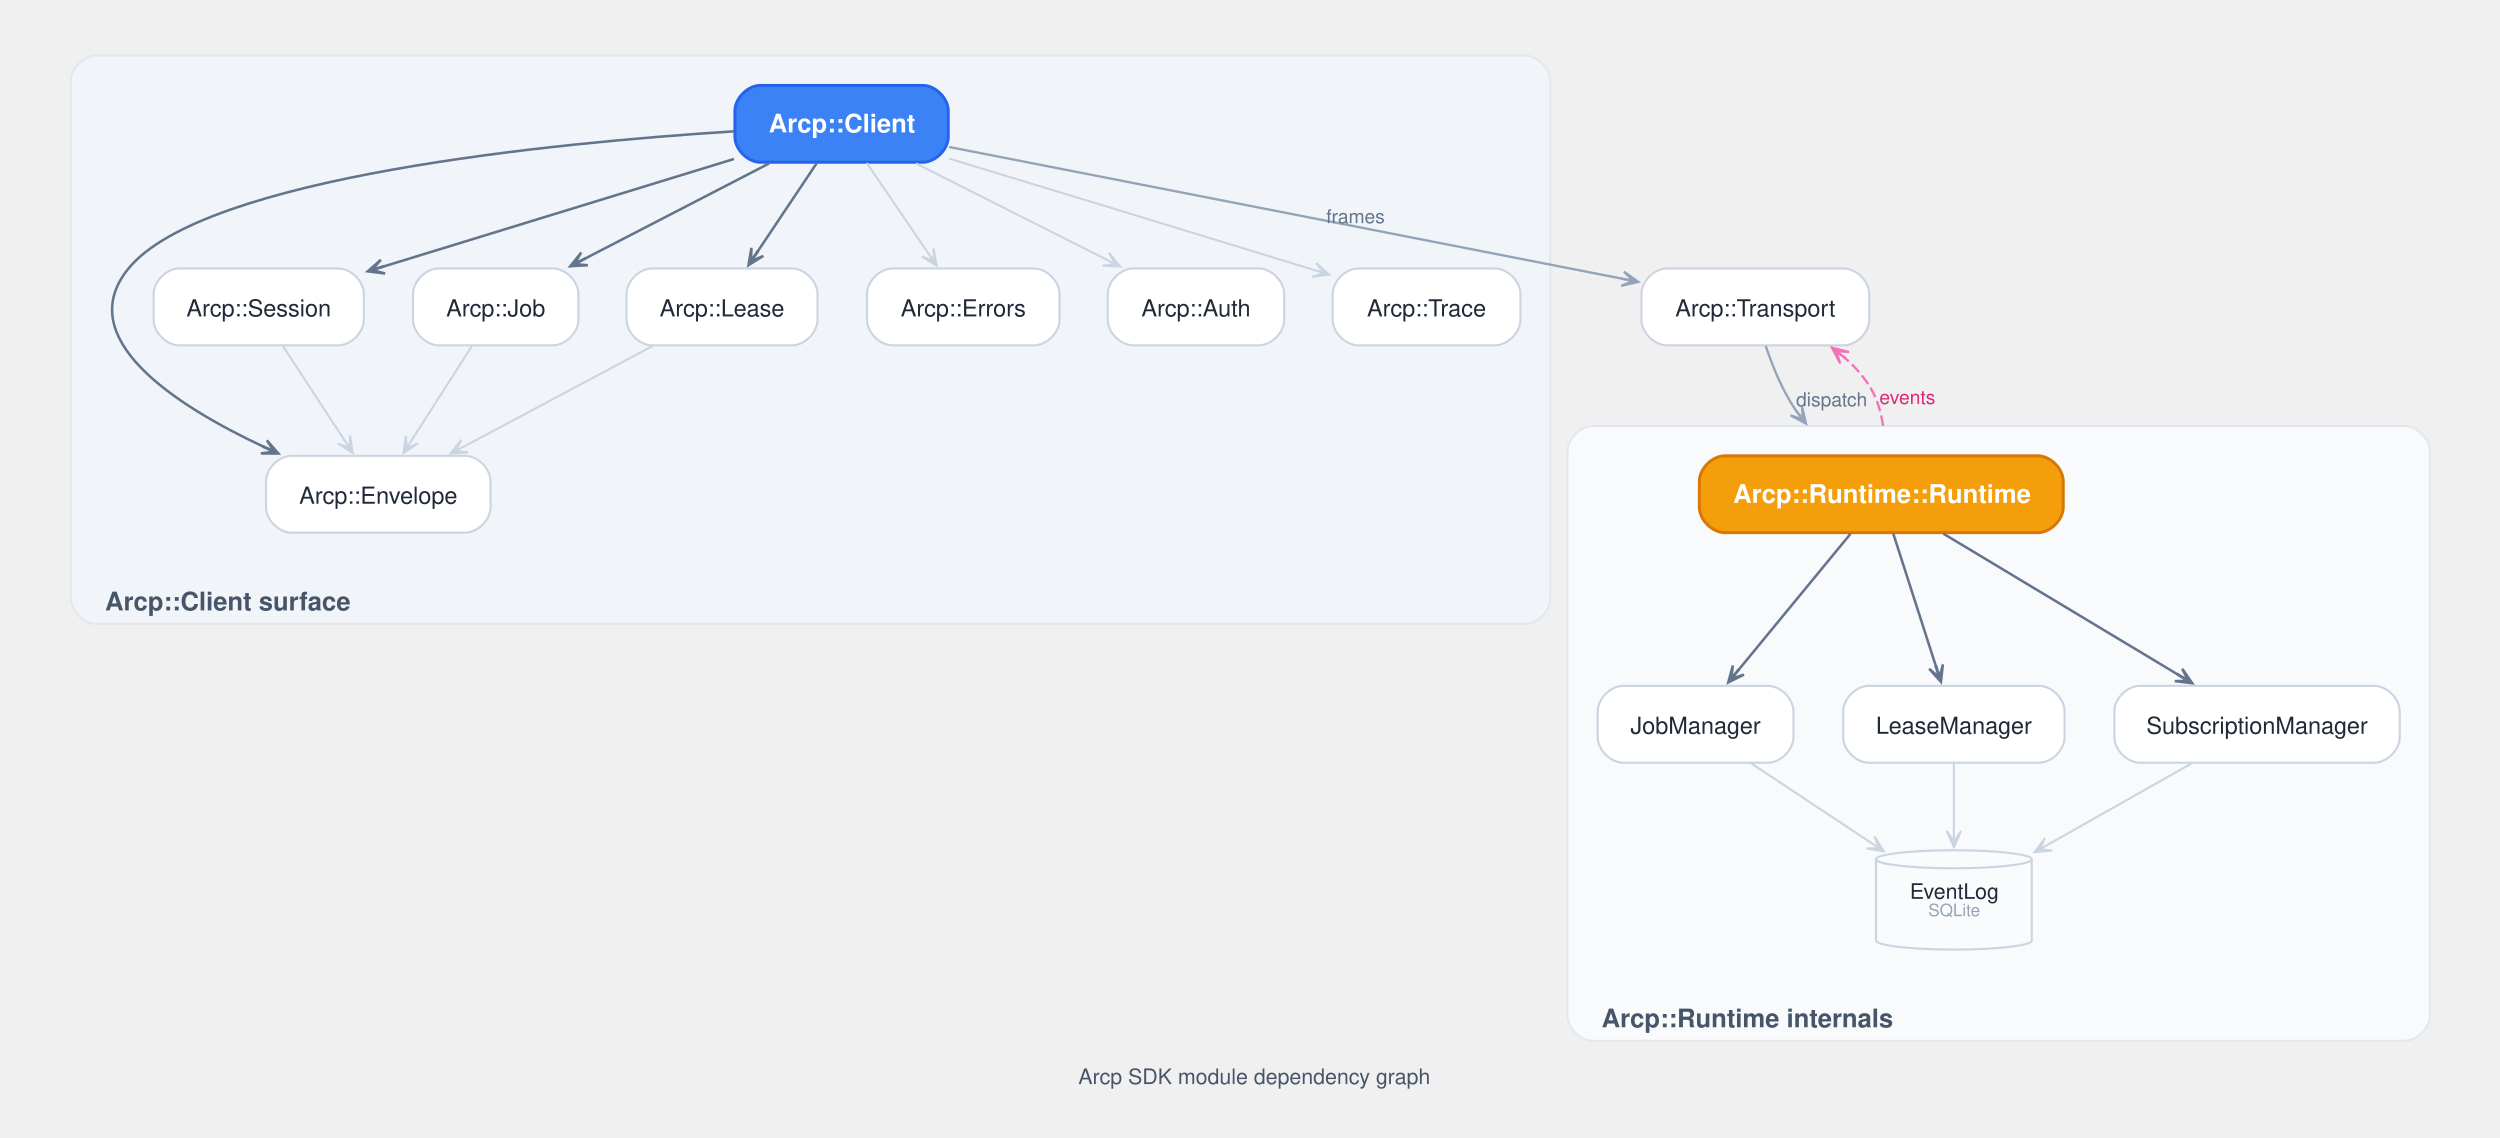
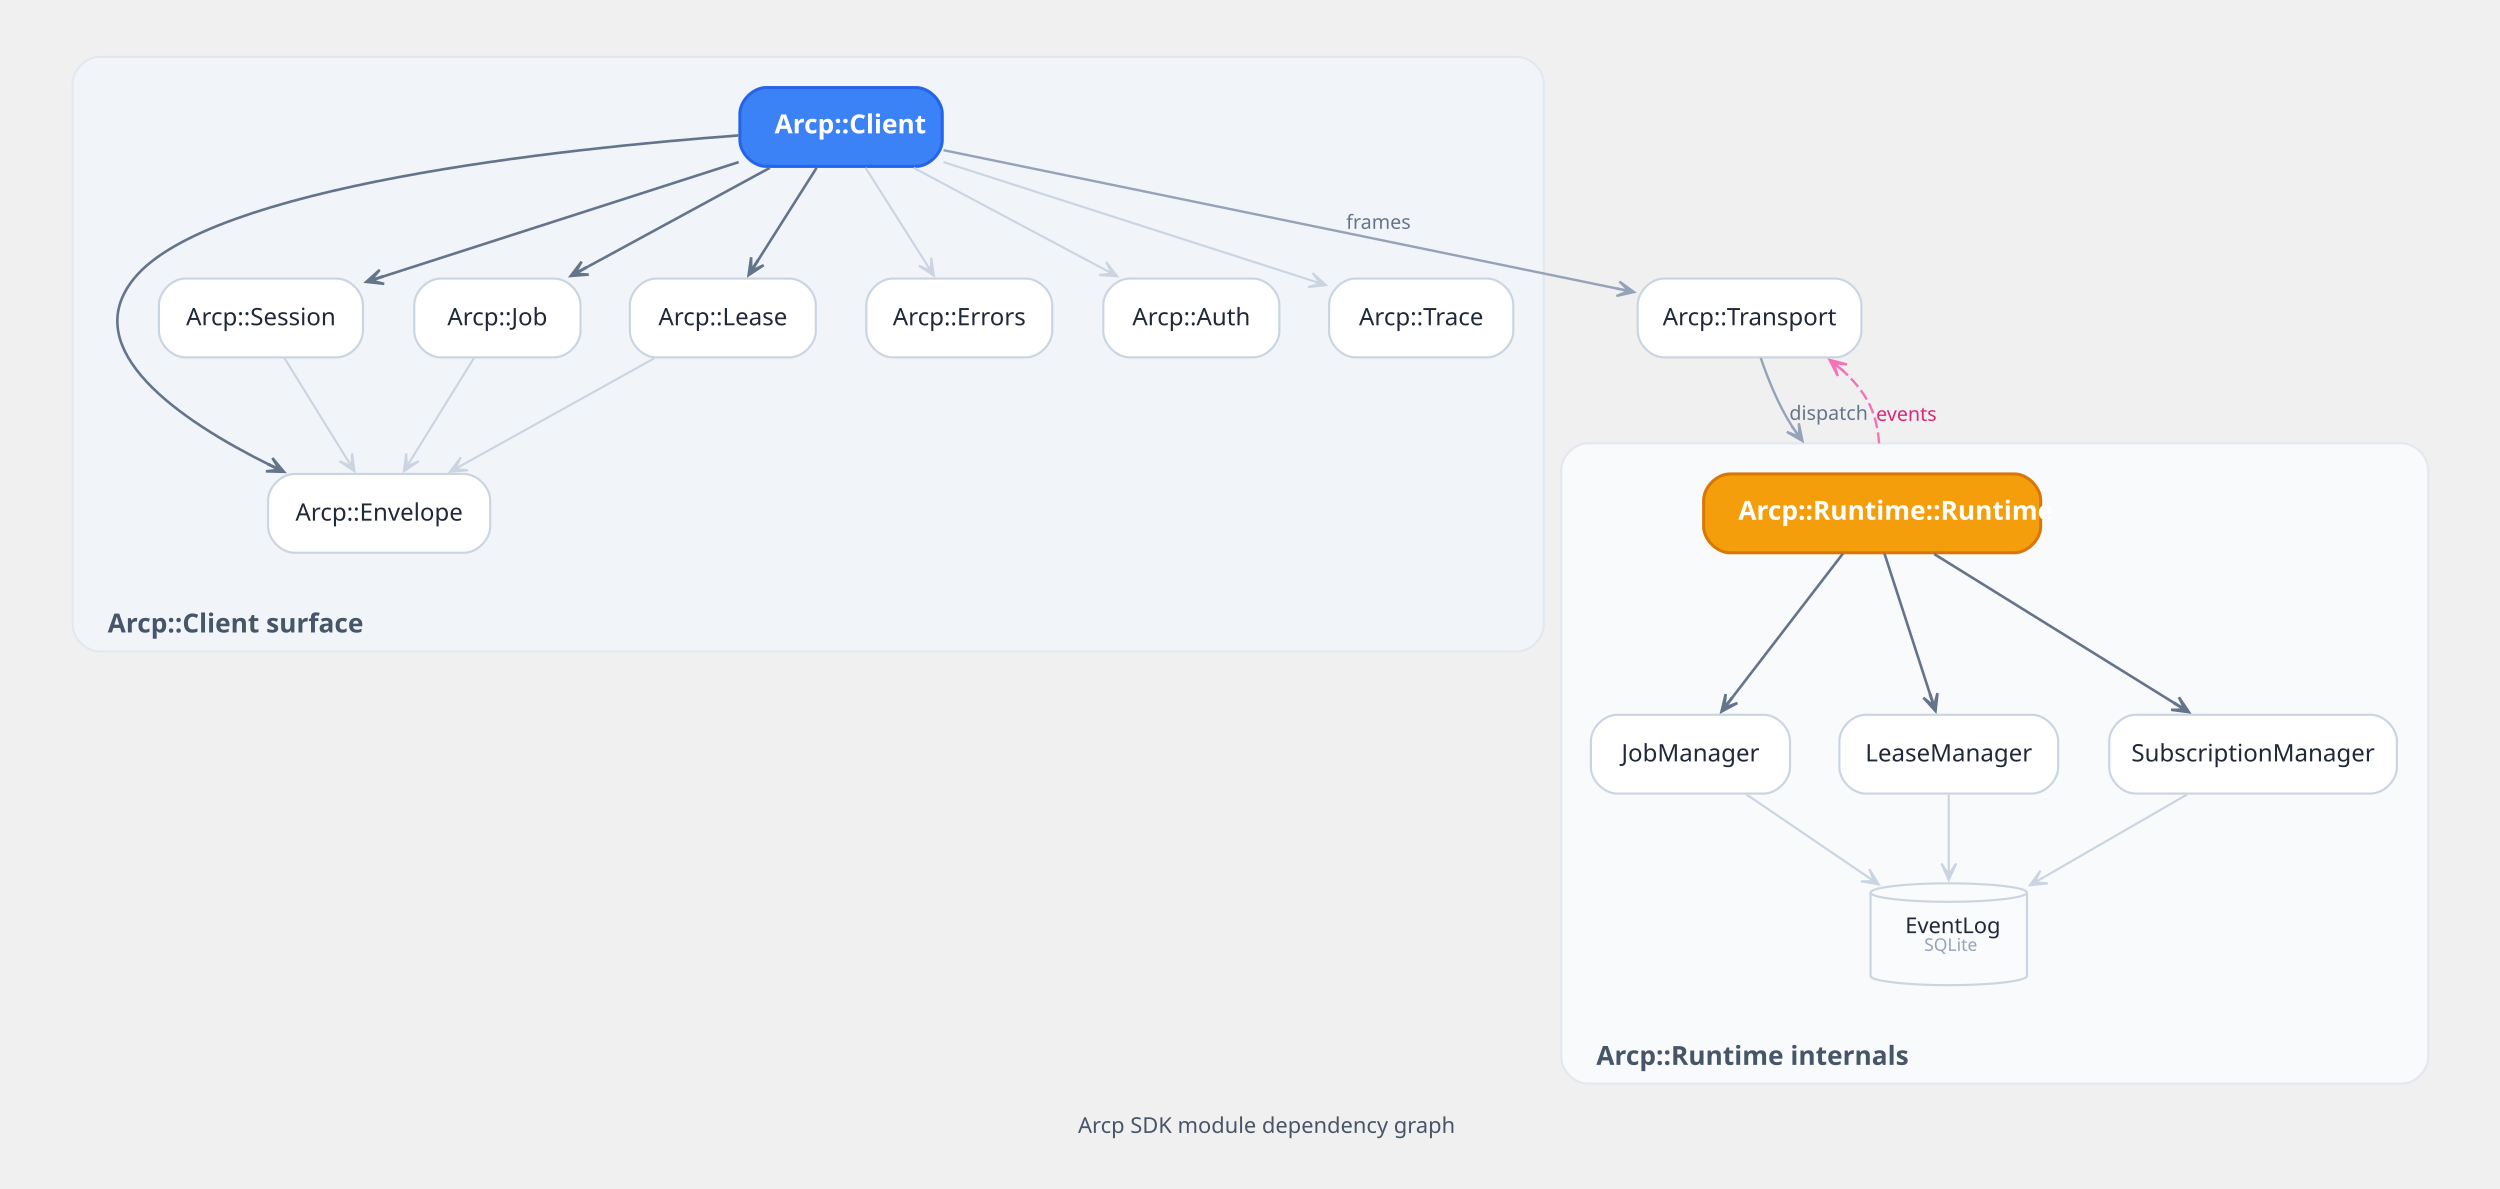
- <svg xmlns="http://www.w3.org/2000/svg" width="1171pt" height="533pt" viewBox="0.00 0.00 1171.00 533.00">
-   <g id="graph0" class="graph" transform="scale(1 1) rotate(0) translate(25.2 514.78)">
-     <text xml:space="preserve" text-anchor="start" x="479.88" y="-7" font-family="Helvetica,sans-Serif" font-size="10.00" fill="#475569">Arcp SDK module dependency graph</text>
+ <svg xmlns="http://www.w3.org/2000/svg" width="1142pt" height="543pt" viewBox="0.00 0.00 1142.00 543.00">
+   <g id="graph0" class="graph" transform="scale(1 1) rotate(0) translate(25.2 524.53)">
+     <text xml:space="preserve" text-anchor="start" x="467.25" y="-7" font-family="TT Commons Pro Trial" font-size="10.00" fill="#475569">Arcp SDK module dependency graph</text>
    <g id="clust1" class="cluster">
-       <path fill="#f1f5f9" stroke="#e2e8f0" d="M20,-222.53C20,-222.53 689,-222.53 689,-222.53 695,-222.53 701,-228.53 701,-234.53 701,-234.53 701,-476.78 701,-476.78 701,-482.78 695,-488.78 689,-488.78 689,-488.78 20,-488.78 20,-488.78 14,-488.78 8,-482.78 8,-476.78 8,-476.78 8,-234.53 8,-234.53 8,-228.53 14,-222.53 20,-222.53" />
-       <text xml:space="preserve" text-anchor="start" x="24" y="-228.88" font-family="Helvetica,sans-Serif" font-weight="bold" font-size="12.00" fill="#475569">Arcp::Client surface</text>
+       <path fill="#f1f5f9" stroke="#e2e8f0" d="M20,-227.03C20,-227.03 668,-227.03 668,-227.03 674,-227.03 680,-233.03 680,-239.03 680,-239.03 680,-486.53 680,-486.53 680,-492.53 674,-498.53 668,-498.53 668,-498.53 20,-498.53 20,-498.53 14,-498.53 8,-492.53 8,-486.53 8,-486.53 8,-239.03 8,-239.03 8,-233.03 14,-227.03 20,-227.03" />
+       <text xml:space="preserve" text-anchor="start" x="24" y="-235.63" font-family="TT Commons Pro Trial" font-weight="bold" font-size="12.00" fill="#475569">Arcp::Client surface</text>
    </g>
    <g id="clust2" class="cluster">
-       <path fill="#f8fafc" stroke="#e2e8f0" d="M721,-27.25C721,-27.25 1101,-27.25 1101,-27.25 1107,-27.25 1113,-33.25 1113,-39.25 1113,-39.25 1113,-303.28 1113,-303.28 1113,-309.28 1107,-315.28 1101,-315.28 1101,-315.28 721,-315.28 721,-315.28 715,-315.28 709,-309.28 709,-303.28 709,-303.28 709,-39.25 709,-39.25 709,-33.25 715,-27.25 721,-27.25" />
-       <text xml:space="preserve" text-anchor="start" x="725" y="-33.6" font-family="Helvetica,sans-Serif" font-weight="bold" font-size="12.00" fill="#475569">Arcp::Runtime internals</text>
+       <path fill="#f8fafc" stroke="#e2e8f0" d="M700,-29.5C700,-29.5 1072,-29.5 1072,-29.5 1078,-29.5 1084,-35.5 1084,-41.5 1084,-41.5 1084,-310.03 1084,-310.03 1084,-316.03 1078,-322.03 1072,-322.03 1072,-322.03 700,-322.03 700,-322.03 694,-322.03 688,-316.03 688,-310.03 688,-310.03 688,-41.5 688,-41.5 688,-35.5 694,-29.5 700,-29.5" />
+       <text xml:space="preserve" text-anchor="start" x="704" y="-38.1" font-family="TT Commons Pro Trial" font-weight="bold" font-size="12.00" fill="#475569">Arcp::Runtime internals</text>
    </g>
    <g id="node1" class="node">
-       <path fill="#3b82f6" stroke="#2563eb" stroke-width="1.4" d="M406.97,-474.78C406.97,-474.78 331.03,-474.78 331.03,-474.78 325.03,-474.78 319.03,-468.78 319.03,-462.78 319.03,-462.78 319.03,-450.78 319.03,-450.78 319.03,-444.78 325.03,-438.78 331.03,-438.78 331.03,-438.78 406.97,-438.78 406.97,-438.78 412.97,-438.78 418.97,-444.78 418.97,-450.78 418.97,-450.78 418.97,-462.78 418.97,-462.78 418.97,-468.78 412.97,-474.78 406.97,-474.78" />
-       <text xml:space="preserve" text-anchor="start" x="334.88" y="-452.75" font-family="Helvetica,sans-Serif" font-weight="bold" font-size="12.00" fill="white">Arcp::Client</text>
+       <path fill="#3b82f6" stroke="#2563eb" stroke-width="1.4" d="M393.22,-484.53C393.22,-484.53 324.78,-484.53 324.78,-484.53 318.78,-484.53 312.78,-478.53 312.78,-472.53 312.78,-472.53 312.78,-460.53 312.78,-460.53 312.78,-454.53 318.78,-448.53 324.78,-448.53 324.78,-448.53 393.22,-448.53 393.22,-448.53 399.22,-448.53 405.22,-454.53 405.22,-460.53 405.22,-460.53 405.22,-472.53 405.22,-472.53 405.22,-478.53 399.22,-484.53 393.22,-484.53" />
+       <text xml:space="preserve" text-anchor="start" x="328.62" y="-463.63" font-family="TT Commons Pro Trial" font-weight="bold" font-size="12.00" fill="white">Arcp::Client</text>
    </g>
    <g id="node2" class="node">
-       <path fill="white" stroke="#cbd5e1" d="M192.59,-301.28C192.59,-301.28 111.41,-301.28 111.41,-301.28 105.41,-301.28 99.41,-295.28 99.41,-289.28 99.41,-289.28 99.41,-277.28 99.41,-277.28 99.41,-271.28 105.41,-265.28 111.41,-265.28 111.41,-265.28 192.59,-265.28 192.59,-265.28 198.59,-265.28 204.59,-271.28 204.59,-277.28 204.59,-277.28 204.59,-289.28 204.59,-289.28 204.59,-295.28 198.59,-301.28 192.59,-301.28" />
-       <text xml:space="preserve" text-anchor="middle" x="152" y="-278.83" font-family="Helvetica,sans-Serif" font-size="11.00" fill="#1f2937">Arcp::Envelope</text>
+       <path fill="white" stroke="#cbd5e1" d="M186.72,-308.03C186.72,-308.03 109.28,-308.03 109.28,-308.03 103.28,-308.03 97.28,-302.03 97.28,-296.03 97.28,-296.03 97.28,-284.03 97.28,-284.03 97.28,-278.03 103.28,-272.03 109.28,-272.03 109.28,-272.03 186.72,-272.03 186.72,-272.03 192.72,-272.03 198.72,-278.03 198.72,-284.03 198.72,-284.03 198.72,-296.03 198.72,-296.03 198.72,-302.03 192.72,-308.03 186.72,-308.03" />
+       <text xml:space="preserve" text-anchor="middle" x="148" y="-286.7" font-family="TT Commons Pro Trial" font-size="11.00" fill="#1f2937">Arcp::Envelope</text>
    </g>
    <g id="edge3" class="edge">
-       <path fill="none" stroke="#64748b" stroke-width="1.2" d="M318.62,-453.27C234.29,-447.91 70.29,-432.07 35,-389.03 8.37,-356.55 56.17,-325.22 98.46,-305.43" />
-       <polygon fill="#64748b" stroke="#64748b" stroke-width="1.2" points="105.21,-302.35 99.79,-308.53 103.17,-303.39 98.43,-305.55 98.39,-305.46 98.35,-305.37 103.09,-303.21 96.99,-302.39 105.21,-302.35" />
+       <path fill="none" stroke="#64748b" stroke-width="1.2" d="M312.18,-462.67C231.18,-456.64 70.25,-439.52 36,-397.28 9.68,-364.81 56.99,-332.47 97.99,-312.15" />
+       <polygon fill="#64748b" stroke="#64748b" stroke-width="1.2" points="104.5,-309.01 99.21,-315.31 102.48,-310.1 97.79,-312.36 97.74,-312.27 97.7,-312.18 102.39,-309.92 96.28,-309.23 104.5,-309.01" />
    </g>
    <g id="node3" class="node">
-       <path fill="white" stroke="#cbd5e1" d="M133.22,-389.03C133.22,-389.03 58.79,-389.03 58.79,-389.03 52.78,-389.03 46.78,-383.03 46.78,-377.03 46.78,-377.03 46.78,-365.03 46.78,-365.03 46.78,-359.03 52.78,-353.03 58.78,-353.03 58.78,-353.03 133.22,-353.03 133.22,-353.03 139.22,-353.03 145.22,-359.03 145.22,-365.03 145.22,-365.03 145.22,-377.03 145.22,-377.03 145.22,-383.03 139.22,-389.03 133.22,-389.03" />
-       <text xml:space="preserve" text-anchor="middle" x="96" y="-366.58" font-family="Helvetica,sans-Serif" font-size="11.00" fill="#1f2937">Arcp::Session</text>
+       <path fill="white" stroke="#cbd5e1" d="M128.59,-397.28C128.59,-397.28 59.41,-397.28 59.41,-397.28 53.41,-397.28 47.41,-391.28 47.41,-385.28 47.41,-385.28 47.41,-373.28 47.41,-373.28 47.41,-367.28 53.41,-361.28 59.41,-361.28 59.41,-361.28 128.59,-361.28 128.59,-361.28 134.59,-361.28 140.59,-367.28 140.59,-373.28 140.59,-373.28 140.59,-385.28 140.59,-385.28 140.59,-391.28 134.59,-397.28 128.59,-397.28" />
+       <text xml:space="preserve" text-anchor="middle" x="94" y="-375.95" font-family="TT Commons Pro Trial" font-size="11.00" fill="#1f2937">Arcp::Session</text>
    </g>
    <g id="edge4" class="edge">
-       <path fill="none" stroke="#64748b" stroke-width="1.2" d="M318.61,-440.32C272,-426.02 202.76,-404.78 153.9,-389.79" />
-       <polygon fill="#64748b" stroke="#64748b" stroke-width="1.2" points="147.03,-387.69 155.19,-386.66 149.25,-388.26 154.23,-389.79 154.2,-389.89 154.17,-389.98 149.19,-388.45 153.21,-393.11 147.03,-387.69" />
+       <path fill="none" stroke="#64748b" stroke-width="1.2" d="M312.23,-450.49C266.68,-435.83 197.43,-413.55 149.19,-398.04" />
+       <polygon fill="#64748b" stroke="#64748b" stroke-width="1.2" points="142.14,-395.77 150.31,-394.85 144.34,-396.37 149.31,-397.97 149.28,-398.06 149.24,-398.16 144.28,-396.56 148.24,-401.27 142.14,-395.77" />
    </g>
    <g id="node4" class="node">
-       <path fill="white" stroke="#cbd5e1" d="M233.72,-389.03C233.72,-389.03 180.28,-389.03 180.28,-389.03 174.28,-389.03 168.28,-383.03 168.28,-377.03 168.28,-377.03 168.28,-365.03 168.28,-365.03 168.28,-359.03 174.28,-353.03 180.28,-353.03 180.28,-353.03 233.72,-353.03 233.72,-353.03 239.72,-353.03 245.72,-359.03 245.72,-365.03 245.72,-365.03 245.72,-377.03 245.72,-377.03 245.72,-383.03 239.72,-389.03 233.72,-389.03" />
-       <text xml:space="preserve" text-anchor="middle" x="207" y="-366.58" font-family="Helvetica,sans-Serif" font-size="11.00" fill="#1f2937">Arcp::Job</text>
+       <path fill="white" stroke="#cbd5e1" d="M227.97,-397.28C227.97,-397.28 176.03,-397.28 176.03,-397.28 170.03,-397.28 164.03,-391.28 164.03,-385.28 164.03,-385.28 164.03,-373.28 164.03,-373.28 164.03,-367.28 170.03,-361.28 176.03,-361.28 176.03,-361.28 227.97,-361.28 227.97,-361.28 233.97,-361.28 239.97,-367.28 239.97,-373.28 239.97,-373.28 239.97,-385.28 239.97,-385.28 239.97,-391.28 233.97,-397.28 227.97,-397.28" />
+       <text xml:space="preserve" text-anchor="middle" x="202" y="-375.95" font-family="TT Commons Pro Trial" font-size="11.00" fill="#1f2937">Arcp::Job</text>
    </g>
    <g id="edge5" class="edge">
-       <path fill="none" stroke="#64748b" stroke-width="1.2" d="M335.04,-438.22C309.79,-425.17 275.21,-407.29 248.35,-393.41" />
-       <polygon fill="#64748b" stroke="#64748b" stroke-width="1.2" points="241.94,-390.09 250.15,-390.54 244.02,-391.05 248.65,-393.45 248.6,-393.54 248.55,-393.62 243.92,-391.23 247.05,-396.53 241.94,-390.09" />
+       <path fill="none" stroke="#64748b" stroke-width="1.2" d="M326.47,-447.87C301.97,-434.56 268.24,-416.25 242.08,-402.04" />
+       <polygon fill="#64748b" stroke="#64748b" stroke-width="1.2" points="235.5,-398.47 243.71,-399.09 237.56,-399.48 242.14,-401.96 242.1,-402.05 242.05,-402.14 237.47,-399.65 240.49,-405.02 235.5,-398.47" />
    </g>
    <g id="node5" class="node">
-       <path fill="white" stroke="#cbd5e1" d="M345.72,-389.03C345.72,-389.03 280.28,-389.03 280.28,-389.03 274.28,-389.03 268.28,-383.03 268.28,-377.03 268.28,-377.03 268.28,-365.03 268.28,-365.03 268.28,-359.03 274.28,-353.03 280.28,-353.03 280.28,-353.03 345.72,-353.03 345.72,-353.03 351.72,-353.03 357.72,-359.03 357.72,-365.03 357.72,-365.03 357.72,-377.03 357.72,-377.03 357.72,-383.03 351.72,-389.03 345.72,-389.03" />
-       <text xml:space="preserve" text-anchor="middle" x="313" y="-366.58" font-family="Helvetica,sans-Serif" font-size="11.00" fill="#1f2937">Arcp::Lease</text>
+       <path fill="white" stroke="#cbd5e1" d="M335.47,-397.28C335.47,-397.28 274.53,-397.28 274.53,-397.28 268.53,-397.28 262.53,-391.28 262.53,-385.28 262.53,-385.28 262.53,-373.28 262.53,-373.28 262.53,-367.28 268.53,-361.28 274.53,-361.28 274.53,-361.28 335.47,-361.28 335.47,-361.28 341.47,-361.28 347.47,-367.28 347.47,-373.28 347.47,-373.28 347.47,-385.28 347.47,-385.28 347.47,-391.28 341.47,-397.28 335.47,-397.28" />
+       <text xml:space="preserve" text-anchor="middle" x="305" y="-375.95" font-family="TT Commons Pro Trial" font-size="11.00" fill="#1f2937">Arcp::Lease</text>
    </g>
    <g id="edge6" class="edge">
-       <path fill="none" stroke="#64748b" stroke-width="1.2" d="M357.4,-438.43C349.29,-426.3 338.35,-409.93 329.35,-396.49" />
-       <polygon fill="#64748b" stroke="#64748b" stroke-width="1.2" points="325.4,-390.58 332.38,-394.93 326.76,-392.42 329.65,-396.76 329.57,-396.81 329.49,-396.87 326.59,-392.53 326.76,-398.69 325.4,-390.58" />
+       <path fill="none" stroke="#64748b" stroke-width="1.2" d="M347.81,-447.87C339.94,-435.44 329.3,-418.64 320.6,-404.9" />
+       <polygon fill="#64748b" stroke="#64748b" stroke-width="1.2" points="316.77,-398.86 323.64,-403.39 318.08,-400.74 320.87,-405.15 320.79,-405.2 320.7,-405.25 317.91,-400.85 317.93,-407.01 316.77,-398.86" />
    </g>
    <g id="node6" class="node">
-       <path fill="white" stroke="#cbd5e1" d="M459.09,-389.03C459.09,-389.03 392.91,-389.03 392.91,-389.03 386.91,-389.03 380.91,-383.03 380.91,-377.03 380.91,-377.03 380.91,-365.03 380.91,-365.03 380.91,-359.03 386.91,-353.03 392.91,-353.03 392.91,-353.03 459.09,-353.03 459.09,-353.03 465.09,-353.03 471.09,-359.03 471.09,-365.03 471.09,-365.03 471.09,-377.03 471.09,-377.03 471.09,-383.03 465.09,-389.03 459.09,-389.03" />
-       <text xml:space="preserve" text-anchor="middle" x="426" y="-366.58" font-family="Helvetica,sans-Serif" font-size="11.00" fill="#1f2937">Arcp::Errors</text>
+       <path fill="white" stroke="#cbd5e1" d="M443.47,-397.28C443.47,-397.28 382.53,-397.28 382.53,-397.28 376.53,-397.28 370.53,-391.28 370.53,-385.28 370.53,-385.28 370.53,-373.28 370.53,-373.28 370.53,-367.28 376.53,-361.28 382.53,-361.28 382.53,-361.28 443.47,-361.28 443.47,-361.28 449.47,-361.28 455.47,-367.28 455.47,-373.28 455.47,-373.28 455.47,-385.28 455.47,-385.28 455.47,-391.28 449.47,-397.28 443.47,-397.28" />
+       <text xml:space="preserve" text-anchor="middle" x="413" y="-375.95" font-family="TT Commons Pro Trial" font-size="11.00" fill="#1f2937">Arcp::Errors</text>
    </g>
    <g id="edge10" class="edge">
-       <path fill="none" stroke="#cbd5e1" d="M380.81,-438.43C389.06,-426.3 400.2,-409.93 409.35,-396.49" />
-       <polygon fill="#cbd5e1" stroke="#cbd5e1" points="413.52,-390.37 412.09,-398.47 412.09,-392.46 409.3,-396.57 409.3,-396.57 409.3,-396.57 412.09,-392.46 406.51,-394.67 413.52,-390.37" />
+       <path fill="none" stroke="#cbd5e1" d="M370.19,-447.87C378.06,-435.44 388.7,-418.64 397.4,-404.9" />
+       <polygon fill="#cbd5e1" stroke="#cbd5e1" points="401.36,-398.66 400.2,-406.8 400,-400.8 397.34,-404.99 397.34,-404.99 397.34,-404.99 400,-400.8 394.49,-403.19 401.36,-398.66" />
    </g>
    <g id="node7" class="node">
-       <path fill="white" stroke="#cbd5e1" d="M564.34,-389.03C564.34,-389.03 505.66,-389.03 505.66,-389.03 499.66,-389.03 493.66,-383.03 493.66,-377.03 493.66,-377.03 493.66,-365.03 493.66,-365.03 493.66,-359.03 499.66,-353.03 505.66,-353.03 505.66,-353.03 564.34,-353.03 564.34,-353.03 570.34,-353.03 576.34,-359.03 576.34,-365.03 576.34,-365.03 576.34,-377.03 576.34,-377.03 576.34,-383.03 570.34,-389.03 564.34,-389.03" />
-       <text xml:space="preserve" text-anchor="middle" x="535" y="-366.58" font-family="Helvetica,sans-Serif" font-size="11.00" fill="#1f2937">Arcp::Auth</text>
+       <path fill="white" stroke="#cbd5e1" d="M547.22,-397.28C547.22,-397.28 490.78,-397.28 490.78,-397.28 484.78,-397.28 478.78,-391.28 478.78,-385.28 478.78,-385.28 478.78,-373.28 478.78,-373.28 478.78,-367.28 484.78,-361.28 490.78,-361.28 490.78,-361.28 547.22,-361.28 547.22,-361.28 553.22,-361.28 559.22,-367.28 559.22,-373.28 559.22,-373.28 559.22,-385.28 559.22,-385.28 559.22,-391.28 553.22,-397.28 547.22,-397.28" />
+       <text xml:space="preserve" text-anchor="middle" x="519" y="-375.95" font-family="TT Commons Pro Trial" font-size="11.00" fill="#1f2937">Arcp::Auth</text>
    </g>
    <g id="edge11" class="edge">
-       <path fill="none" stroke="#cbd5e1" d="M403.8,-438.22C429.78,-425.11 465.41,-407.14 492.98,-393.23" />
-       <polygon fill="#cbd5e1" stroke="#cbd5e1" points="499.44,-389.97 494.27,-396.36 497.18,-391.11 492.75,-393.35 492.75,-393.35 492.75,-393.35 497.18,-391.11 491.23,-390.33 499.44,-389.97" />
+       <path fill="none" stroke="#cbd5e1" d="M392.15,-447.87C417.23,-434.51 451.79,-416.09 478.5,-401.86" />
+       <polygon fill="#cbd5e1" stroke="#cbd5e1" points="485.09,-398.35 480.06,-404.85 482.85,-399.54 478.47,-401.87 478.47,-401.87 478.47,-401.87 482.85,-399.54 476.88,-398.9 485.09,-398.35" />
    </g>
    <g id="node8" class="node">
-       <path fill="white" stroke="#cbd5e1" d="M674.97,-389.03C674.97,-389.03 611.03,-389.03 611.03,-389.03 605.03,-389.03 599.03,-383.03 599.03,-377.03 599.03,-377.03 599.03,-365.03 599.03,-365.03 599.03,-359.03 605.03,-353.03 611.03,-353.03 611.03,-353.03 674.97,-353.03 674.97,-353.03 680.97,-353.03 686.97,-359.03 686.97,-365.03 686.97,-365.03 686.97,-377.03 686.97,-377.03 686.97,-383.03 680.97,-389.03 674.97,-389.03" />
-       <text xml:space="preserve" text-anchor="middle" x="643" y="-366.58" font-family="Helvetica,sans-Serif" font-size="11.00" fill="#1f2937">Arcp::Trace</text>
+       <path fill="white" stroke="#cbd5e1" d="M654.09,-397.28C654.09,-397.28 593.91,-397.28 593.91,-397.28 587.91,-397.28 581.91,-391.28 581.91,-385.28 581.91,-385.28 581.91,-373.28 581.91,-373.28 581.91,-367.28 587.91,-361.28 593.91,-361.28 593.91,-361.28 654.09,-361.28 654.09,-361.28 660.09,-361.28 666.09,-367.28 666.09,-373.28 666.09,-373.28 666.09,-385.28 666.09,-385.28 666.09,-391.28 660.09,-397.28 654.09,-397.28" />
+       <text xml:space="preserve" text-anchor="middle" x="624" y="-375.95" font-family="TT Commons Pro Trial" font-size="11.00" fill="#1f2937">Arcp::Trace</text>
    </g>
    <g id="edge12" class="edge">
-       <path fill="none" stroke="#cbd5e1" d="M419.47,-440.46C463.87,-426.97 530.24,-406.76 588,-389.03 588.75,-388.8 589.51,-388.57 590.27,-388.33" />
-       <polygon fill="#cbd5e1" stroke="#cbd5e1" points="597.41,-386.14 591.24,-391.57 594.99,-386.88 590.24,-388.34 590.24,-388.34 590.24,-388.34 594.99,-386.88 589.25,-385.11 597.41,-386.14" />
+       <path fill="none" stroke="#cbd5e1" d="M405.77,-450.49C452.82,-435.35 525.16,-412.08 573.5,-396.53" />
+       <polygon fill="#cbd5e1" stroke="#cbd5e1" points="580.48,-394.28 574.37,-399.79 578.07,-395.06 573.34,-396.58 573.34,-396.58 573.34,-396.58 578.07,-395.06 572.3,-393.37 580.48,-394.28" />
    </g>
    <g id="node9" class="node">
-       <path fill="white" stroke="#cbd5e1" d="M838.34,-389.03C838.34,-389.03 755.66,-389.03 755.66,-389.03 749.66,-389.03 743.66,-383.03 743.66,-377.03 743.66,-377.03 743.66,-365.03 743.66,-365.03 743.66,-359.03 749.66,-353.03 755.66,-353.03 755.66,-353.03 838.34,-353.03 838.34,-353.03 844.34,-353.03 850.34,-359.03 850.34,-365.03 850.34,-365.03 850.34,-377.03 850.34,-377.03 850.34,-383.03 844.34,-389.03 838.34,-389.03" />
-       <text xml:space="preserve" text-anchor="middle" x="797" y="-366.58" font-family="Helvetica,sans-Serif" font-size="11.00" fill="#1f2937">Arcp::Transport</text>
+       <path fill="white" stroke="#cbd5e1" d="M813.09,-397.28C813.09,-397.28 734.91,-397.28 734.91,-397.28 728.91,-397.28 722.91,-391.28 722.91,-385.28 722.91,-385.28 722.91,-373.28 722.91,-373.28 722.91,-367.28 728.91,-361.28 734.91,-361.28 734.91,-361.28 813.09,-361.28 813.09,-361.28 819.09,-361.28 825.09,-367.28 825.09,-373.28 825.09,-373.28 825.09,-385.28 825.09,-385.28 825.09,-391.28 819.09,-397.28 813.09,-397.28" />
+       <text xml:space="preserve" text-anchor="middle" x="774" y="-375.95" font-family="TT Commons Pro Trial" font-size="11.00" fill="#1f2937">Arcp::Transport</text>
    </g>
    <g id="edge1" class="edge">
-       <path fill="none" stroke="#94a3b8" stroke-width="1.1" d="M419.36,-445.93C497.97,-430.54 649.68,-400.86 734.94,-384.17" />
-       <polygon fill="#94a3b8" stroke="#94a3b8" stroke-width="1.1" points="742.17,-382.76 735.46,-387.51 739.81,-383.27 734.82,-384.25 734.81,-384.2 734.8,-384.15 739.79,-383.17 734.16,-380.89 742.17,-382.76" />
-       <text xml:space="preserve" text-anchor="middle" x="609.71" y="-410.23" font-family="Helvetica,sans-Serif" font-size="9.00" fill="#64748b">frames</text>
+       <path fill="none" stroke="#94a3b8" stroke-width="1.1" d="M405.8,-455.92C481.45,-440.38 630.52,-409.75 713.91,-392.62" />
+       <polygon fill="#94a3b8" stroke="#94a3b8" stroke-width="1.1" points="721.2,-391.13 714.53,-395.94 718.85,-391.66 713.86,-392.68 713.85,-392.64 713.84,-392.59 718.83,-391.56 713.17,-389.33 721.2,-391.13" />
+       <text xml:space="preserve" text-anchor="middle" x="604.47" y="-419.98" font-family="TT Commons Pro Trial" font-size="9.00" fill="#64748b">frames</text>
    </g>
    <g id="edge13" class="edge">
-       <path fill="none" stroke="#cbd5e1" d="M107.33,-352.68C115.61,-340.01 126.93,-322.67 136.11,-308.61" />
-       <polygon fill="#cbd5e1" stroke="#cbd5e1" points="140.02,-302.63 138.74,-310.75 138.63,-304.75 135.92,-308.91 135.92,-308.91 135.92,-308.91 138.63,-304.75 133.09,-307.06 140.02,-302.63" />
+       <path fill="none" stroke="#cbd5e1" d="M104.67,-361.04C112.73,-348.02 123.9,-329.96 132.88,-315.45" />
+       <polygon fill="#cbd5e1" stroke="#cbd5e1" points="136.71,-309.27 135.64,-317.42 135.38,-311.42 132.77,-315.65 132.77,-315.65 132.77,-315.65 135.38,-311.42 129.9,-313.87 136.71,-309.27" />
    </g>
    <g id="edge14" class="edge">
-       <path fill="none" stroke="#cbd5e1" d="M195.87,-352.68C187.74,-340.01 176.62,-322.67 167.61,-308.61" />
-       <polygon fill="#cbd5e1" stroke="#cbd5e1" points="163.77,-302.63 170.66,-307.12 165.14,-304.76 167.82,-308.95 167.82,-308.95 167.82,-308.95 165.14,-304.76 164.98,-310.77 163.77,-302.63" />
+       <path fill="none" stroke="#cbd5e1" d="M191.33,-361.04C183.27,-348.02 172.1,-329.96 163.12,-315.45" />
+       <polygon fill="#cbd5e1" stroke="#cbd5e1" points="159.29,-309.27 166.1,-313.87 160.62,-311.42 163.23,-315.65 163.23,-315.65 163.23,-315.65 160.62,-311.42 160.36,-317.42 159.29,-309.27" />
    </g>
    <g id="edge15" class="edge">
-       <path fill="none" stroke="#cbd5e1" d="M280.42,-352.68C254.97,-339.12 219.48,-320.22 192.25,-305.72" />
-       <polygon fill="#cbd5e1" stroke="#cbd5e1" points="185.88,-302.33 194.09,-302.87 188.12,-303.52 192.5,-305.85 192.5,-305.85 192.5,-305.85 188.12,-303.52 190.92,-308.83 185.88,-302.33" />
+       <path fill="none" stroke="#cbd5e1" d="M273.61,-360.83C248.58,-346.92 213.41,-327.38 186.65,-312.51" />
+       <polygon fill="#cbd5e1" stroke="#cbd5e1" points="180.4,-309.04 188.6,-309.73 182.62,-310.27 186.96,-312.68 186.96,-312.68 186.96,-312.68 182.62,-310.27 185.32,-315.63 180.4,-309.04" />
    </g>
    <g id="node10" class="node">
-       <path fill="#f59e0b" stroke="#d97706" stroke-width="1.4" d="M929.22,-301.28C929.22,-301.28 782.78,-301.28 782.78,-301.28 776.78,-301.28 770.78,-295.28 770.78,-289.28 770.78,-289.28 770.78,-277.28 770.78,-277.28 770.78,-271.28 776.78,-265.28 782.78,-265.28 782.78,-265.28 929.22,-265.28 929.22,-265.28 935.22,-265.28 941.22,-271.28 941.22,-277.28 941.22,-277.28 941.22,-289.28 941.22,-289.28 941.22,-295.28 935.22,-301.28 929.22,-301.28" />
-       <text xml:space="preserve" text-anchor="start" x="786.62" y="-279.25" font-family="Helvetica,sans-Serif" font-weight="bold" font-size="12.00" fill="white">Arcp::Runtime::Runtime</text>
+       <path fill="#f59e0b" stroke="#d97706" stroke-width="1.4" d="M894.97,-308.03C894.97,-308.03 765.03,-308.03 765.03,-308.03 759.03,-308.03 753.03,-302.03 753.03,-296.03 753.03,-296.03 753.03,-284.03 753.03,-284.03 753.03,-278.03 759.03,-272.03 765.03,-272.03 765.03,-272.03 894.97,-272.03 894.97,-272.03 900.97,-272.03 906.97,-278.03 906.97,-284.03 906.97,-284.03 906.97,-296.03 906.97,-296.03 906.97,-302.03 900.97,-308.03 894.97,-308.03" />
+       <text xml:space="preserve" text-anchor="start" x="768.88" y="-287.13" font-family="TT Commons Pro Trial" font-weight="bold" font-size="12.00" fill="white">Arcp::Runtime::Runtime</text>
    </g>
    <g id="edge2" class="edge">
-       <path fill="none" stroke="#94a3b8" stroke-width="1.1" d="M801.88,-352.73C804.94,-343.52 809.47,-332.27 815.5,-323.28 815.73,-322.94 815.96,-322.6 816.19,-322.26" />
-       <polygon fill="#94a3b8" stroke="#94a3b8" stroke-width="1.1" points="820.73,-316.34 818.85,-324.35 819.3,-318.29 816.21,-322.33 816.17,-322.3 816.13,-322.27 819.22,-318.22 813.49,-320.25 820.73,-316.34" />
-       <text xml:space="preserve" text-anchor="middle" x="832.75" y="-324.48" font-family="Helvetica,sans-Serif" font-size="9.00" fill="#64748b">dispatch</text>
+       <path fill="none" stroke="#94a3b8" stroke-width="1.1" d="M779.12,-361C782.38,-351.45 787.14,-339.61 793.25,-330.03 793.47,-329.69 793.68,-329.35 793.91,-329.02" />
+       <polygon fill="#94a3b8" stroke="#94a3b8" stroke-width="1.1" points="798.16,-323.11 796.51,-331.17 796.79,-325.1 793.81,-329.23 793.77,-329.2 793.73,-329.17 796.71,-325.04 791.04,-327.23 798.16,-323.11" />
+       <text xml:space="preserve" text-anchor="middle" x="810.12" y="-332.73" font-family="TT Commons Pro Trial" font-size="9.00" fill="#64748b">dispatch</text>
    </g>
    <g id="edge19" class="edge">
-       <path fill="none" stroke="#f472b6" stroke-width="1.1" stroke-dasharray="5,2" d="M856.84,-315.28C855.93,-321.48 854.16,-327.71 851,-333.03 847.81,-338.4 843.49,-343.18 838.69,-347.36" />
-       <polygon fill="#f472b6" stroke="#f472b6" stroke-width="1.1" points="832.94,-351.87 836.76,-344.58 834.81,-350.34 838.81,-347.2 838.84,-347.24 838.87,-347.27 834.87,-350.42 840.93,-349.89 832.94,-351.87" />
-       <text xml:space="preserve" text-anchor="start" x="855.11" y="-325.53" font-family="Helvetica,sans-Serif" font-size="9.00" fill="#db2777">events</text>
+       <path fill="none" stroke="#f472b6" stroke-width="1.1" stroke-dasharray="5,2" d="M833.18,-322.03C832.69,-328.7 831.21,-335.48 828,-341.28 825.01,-346.68 820.86,-351.46 816.18,-355.63" />
+       <polygon fill="#f472b6" stroke="#f472b6" stroke-width="1.1" points="810.57,-360.11 814.32,-352.79 812.42,-358.57 816.4,-355.39 816.43,-355.43 816.46,-355.47 812.48,-358.64 818.53,-358.07 810.57,-360.11" />
+       <text xml:space="preserve" text-anchor="start" x="831.8" y="-332.28" font-family="TT Commons Pro Trial" font-size="9.00" fill="#db2777">events</text>
    </g>
    <g id="node11" class="node">
-       <path fill="white" stroke="#cbd5e1" d="M802.84,-193.53C802.84,-193.53 735.16,-193.53 735.16,-193.53 729.16,-193.53 723.16,-187.53 723.16,-181.53 723.16,-181.53 723.16,-169.53 723.16,-169.53 723.16,-163.53 729.16,-157.53 735.16,-157.53 735.16,-157.53 802.84,-157.53 802.84,-157.53 808.84,-157.53 814.84,-163.53 814.84,-169.53 814.84,-169.53 814.84,-181.53 814.84,-181.53 814.84,-187.53 808.84,-193.53 802.84,-193.53" />
-       <text xml:space="preserve" text-anchor="middle" x="769" y="-171.08" font-family="Helvetica,sans-Serif" font-size="11.00" fill="#1f2937">JobManager</text>
+       <path fill="white" stroke="#cbd5e1" d="M780.47,-198.03C780.47,-198.03 713.53,-198.03 713.53,-198.03 707.53,-198.03 701.53,-192.03 701.53,-186.03 701.53,-186.03 701.53,-174.03 701.53,-174.03 701.53,-168.03 707.53,-162.03 713.53,-162.03 713.53,-162.03 780.47,-162.03 780.47,-162.03 786.47,-162.03 792.47,-168.03 792.47,-174.03 792.47,-174.03 792.47,-186.03 792.47,-186.03 792.47,-192.03 786.47,-198.03 780.47,-198.03" />
+       <text xml:space="preserve" text-anchor="middle" x="747" y="-176.71" font-family="TT Commons Pro Trial" font-size="11.00" fill="#1f2937">JobManager</text>
    </g>
    <g id="edge7" class="edge">
-       <path fill="none" stroke="#64748b" stroke-width="1.2" d="M841.63,-264.82C827.28,-247.37 805.08,-220.39 789.01,-200.85" />
-       <polygon fill="#64748b" stroke="#64748b" stroke-width="1.2" points="784.32,-195.15 791.69,-198.8 785.85,-196.85 789.16,-200.88 789.08,-200.94 789,-201 785.69,-196.98 786.48,-203.08 784.32,-195.15" />
+       <path fill="none" stroke="#64748b" stroke-width="1.2" d="M816.66,-271.68C802.87,-253.73 781.21,-225.55 765.71,-205.38" />
+       <polygon fill="#64748b" stroke="#64748b" stroke-width="1.2" points="761.19,-199.5 768.44,-203.39 762.67,-201.25 765.84,-205.38 765.76,-205.45 765.68,-205.51 762.51,-201.37 763.09,-207.5 761.19,-199.5" />
    </g>
    <g id="node12" class="node">
-       <path fill="white" stroke="#cbd5e1" d="M929.84,-193.53C929.84,-193.53 850.16,-193.53 850.16,-193.53 844.16,-193.53 838.16,-187.53 838.16,-181.53 838.16,-181.53 838.16,-169.53 838.16,-169.53 838.16,-163.53 844.16,-157.53 850.16,-157.53 850.16,-157.53 929.84,-157.53 929.84,-157.53 935.84,-157.53 941.84,-163.53 941.84,-169.53 941.84,-169.53 941.84,-181.53 941.84,-181.53 941.84,-187.53 935.84,-193.53 929.84,-193.53" />
-       <text xml:space="preserve" text-anchor="middle" x="890" y="-171.08" font-family="Helvetica,sans-Serif" font-size="11.00" fill="#1f2937">LeaseManager</text>
+       <path fill="white" stroke="#cbd5e1" d="M902.97,-198.03C902.97,-198.03 827.03,-198.03 827.03,-198.03 821.03,-198.03 815.03,-192.03 815.03,-186.03 815.03,-186.03 815.03,-174.03 815.03,-174.03 815.03,-168.03 821.03,-162.03 827.03,-162.03 827.03,-162.03 902.97,-162.03 902.97,-162.03 908.97,-162.03 914.97,-168.03 914.97,-174.03 914.97,-174.03 914.97,-186.03 914.97,-186.03 914.97,-192.03 908.97,-198.03 902.97,-198.03" />
+       <text xml:space="preserve" text-anchor="middle" x="865" y="-176.71" font-family="TT Commons Pro Trial" font-size="11.00" fill="#1f2937">LeaseManager</text>
    </g>
    <g id="edge8" class="edge">
-       <path fill="none" stroke="#64748b" stroke-width="1.2" d="M861.61,-264.82C867.08,-247.83 875.44,-221.8 881.68,-202.41" />
-       <polygon fill="#64748b" stroke="#64748b" stroke-width="1.2" points="883.93,-195.41 884.85,-203.58 883.32,-197.62 881.73,-202.58 881.63,-202.55 881.54,-202.52 883.13,-197.56 878.42,-201.52 883.93,-195.41" />
+       <path fill="none" stroke="#64748b" stroke-width="1.2" d="M835.62,-271.68C841.31,-254.12 850.17,-226.78 856.68,-206.71" />
+       <polygon fill="#64748b" stroke="#64748b" stroke-width="1.2" points="858.94,-199.73 859.84,-207.91 858.33,-201.94 856.72,-206.9 856.63,-206.86 856.53,-206.83 858.14,-201.88 853.42,-205.82 858.94,-199.73" />
    </g>
    <g id="node13" class="node">
-       <path fill="white" stroke="#cbd5e1" d="M1086.84,-193.53C1086.84,-193.53 977.16,-193.53 977.16,-193.53 971.16,-193.53 965.16,-187.53 965.16,-181.53 965.16,-181.53 965.16,-169.53 965.16,-169.53 965.16,-163.53 971.16,-157.53 977.16,-157.53 977.16,-157.53 1086.84,-157.53 1086.84,-157.53 1092.84,-157.53 1098.84,-163.53 1098.84,-169.53 1098.84,-169.53 1098.84,-181.53 1098.84,-181.53 1098.84,-187.53 1092.84,-193.53 1086.84,-193.53" />
-       <text xml:space="preserve" text-anchor="middle" x="1032" y="-171.08" font-family="Helvetica,sans-Serif" font-size="11.00" fill="#1f2937">SubscriptionManager</text>
+       <path fill="white" stroke="#cbd5e1" d="M1057.71,-198.03C1057.71,-198.03 950.28,-198.03 950.28,-198.03 944.28,-198.03 938.28,-192.03 938.28,-186.03 938.28,-186.03 938.28,-174.03 938.28,-174.03 938.28,-168.03 944.28,-162.03 950.28,-162.03 950.28,-162.03 1057.71,-162.03 1057.71,-162.03 1063.71,-162.03 1069.71,-168.03 1069.71,-174.03 1069.71,-174.03 1069.71,-186.03 1069.71,-186.03 1069.71,-192.03 1063.71,-198.03 1057.71,-198.03" />
+       <text xml:space="preserve" text-anchor="middle" x="1004" y="-176.71" font-family="TT Commons Pro Trial" font-size="11.00" fill="#1f2937">SubscriptionManager</text>
    </g>
    <g id="edge9" class="edge">
-       <path fill="none" stroke="#64748b" stroke-width="1.2" d="M885.06,-264.82C915.25,-246.68 962.57,-218.25 995.32,-198.57" />
-       <polygon fill="#64748b" stroke="#64748b" stroke-width="1.2" points="1001.64,-194.77 996.95,-201.53 999.73,-196.04 995.26,-198.72 995.21,-198.63 995.16,-198.55 999.63,-195.86 993.47,-195.74 1001.64,-194.77" />
+       <path fill="none" stroke="#64748b" stroke-width="1.2" d="M858.34,-271.44C888.39,-252.79 935.9,-223.3 968.44,-203.1" />
+       <polygon fill="#64748b" stroke="#64748b" stroke-width="1.2" points="974.71,-199.21 970.12,-206.03 972.82,-200.5 968.4,-203.25 968.34,-203.16 968.29,-203.08 972.72,-200.33 966.56,-200.29 974.71,-199.21" />
    </g>
    <g id="node14" class="node">
-       <path fill="#fafbfc" stroke="#cbd5e1" d="M926.47,-112.3C926.47,-114.63 910.12,-116.53 890,-116.53 869.88,-116.53 853.53,-114.63 853.53,-112.3 853.53,-112.3 853.53,-74.23 853.53,-74.23 853.53,-71.9 869.88,-70 890,-70 910.12,-70 926.47,-71.9 926.47,-74.23 926.47,-74.23 926.47,-112.3 926.47,-112.3" />
-       <path fill="none" stroke="#cbd5e1" d="M926.47,-112.3C926.47,-109.97 910.12,-108.07 890,-108.07 869.88,-108.07 853.53,-109.97 853.53,-112.3" />
-       <text xml:space="preserve" text-anchor="start" x="869.38" y="-93.77" font-family="Helvetica,sans-Serif" font-size="10.00" fill="#1f2937">EventLog</text>
-       <text xml:space="preserve" text-anchor="start" x="878" y="-85.67" font-family="Helvetica,sans-Serif" font-size="8.00" fill="#94a3b8">SQLite</text>
+       <path fill="#fafbfc" stroke="#cbd5e1" d="M900.72,-116.8C900.72,-119.13 884.71,-121.03 865,-121.03 845.29,-121.03 829.28,-119.13 829.28,-116.8 829.28,-116.8 829.28,-78.73 829.28,-78.73 829.28,-76.4 845.29,-74.5 865,-74.5 884.71,-74.5 900.72,-76.4 900.72,-78.73 900.72,-78.73 900.72,-116.8 900.72,-116.8" />
+       <path fill="none" stroke="#cbd5e1" d="M900.72,-116.8C900.72,-114.47 884.71,-112.57 865,-112.57 845.29,-112.57 829.28,-114.47 829.28,-116.8" />
+       <text xml:space="preserve" text-anchor="start" x="845.12" y="-98.27" font-family="TT Commons Pro Trial" font-size="10.00" fill="#1f2937">EventLog</text>
+       <text xml:space="preserve" text-anchor="start" x="853.75" y="-90.17" font-family="TT Commons Pro Trial" font-size="8.00" fill="#94a3b8">SQLite</text>
    </g>
    <g id="edge16" class="edge">
-       <path fill="none" stroke="#cbd5e1" d="M795.26,-157.11C811.58,-146.29 832.86,-132.17 851.11,-120.06" />
-       <polygon fill="#cbd5e1" stroke="#cbd5e1" points="857.19,-116.03 852.81,-122.99 855.08,-117.43 850.94,-120.17 850.94,-120.17 850.94,-120.17 855.08,-117.43 849.08,-117.36 857.19,-116.03" />
+       <path fill="none" stroke="#cbd5e1" d="M772.6,-161.61C788.52,-150.79 809.27,-136.67 827.08,-124.56" />
+       <polygon fill="#cbd5e1" stroke="#cbd5e1" points="832.99,-120.54 828.68,-127.55 830.89,-121.96 826.79,-124.76 826.79,-124.76 826.79,-124.76 830.89,-121.96 824.89,-121.97 832.99,-120.54" />
    </g>
    <g id="edge17" class="edge">
-       <path fill="none" stroke="#cbd5e1" d="M890,-157.11C890,-147.8 890,-136.05 890,-125.24" />
-       <polygon fill="#cbd5e1" stroke="#cbd5e1" points="890,-118.06 893.38,-125.56 890,-120.59 890,-125.56 890,-125.56 890,-125.56 890,-120.59 886.63,-125.56 890,-118.06" />
+       <path fill="none" stroke="#cbd5e1" d="M865,-161.61C865,-152.3 865,-140.55 865,-129.74" />
+       <polygon fill="#cbd5e1" stroke="#cbd5e1" points="865,-122.56 868.38,-130.06 865,-125.09 865,-130.06 865,-130.06 865,-130.06 865,-125.09 861.63,-130.06 865,-122.56" />
    </g>
    <g id="edge18" class="edge">
-       <path fill="none" stroke="#cbd5e1" d="M1001.19,-157.11C981.63,-146.06 956.01,-131.58 934.3,-119.3" />
-       <polygon fill="#cbd5e1" stroke="#cbd5e1" points="927.85,-115.66 936.04,-116.41 930.06,-116.91 934.38,-119.35 934.38,-119.35 934.38,-119.35 930.06,-116.91 932.72,-122.29 927.85,-115.66" />
+       <path fill="none" stroke="#cbd5e1" d="M973.84,-161.61C954.7,-150.56 929.62,-136.08 908.36,-123.8" />
+       <polygon fill="#cbd5e1" stroke="#cbd5e1" points="902.07,-120.17 910.25,-121 904.26,-121.44 908.57,-123.92 908.57,-123.92 908.57,-123.92 904.26,-121.44 906.88,-126.84 902.07,-120.17" />
    </g>
  </g>
</svg>
